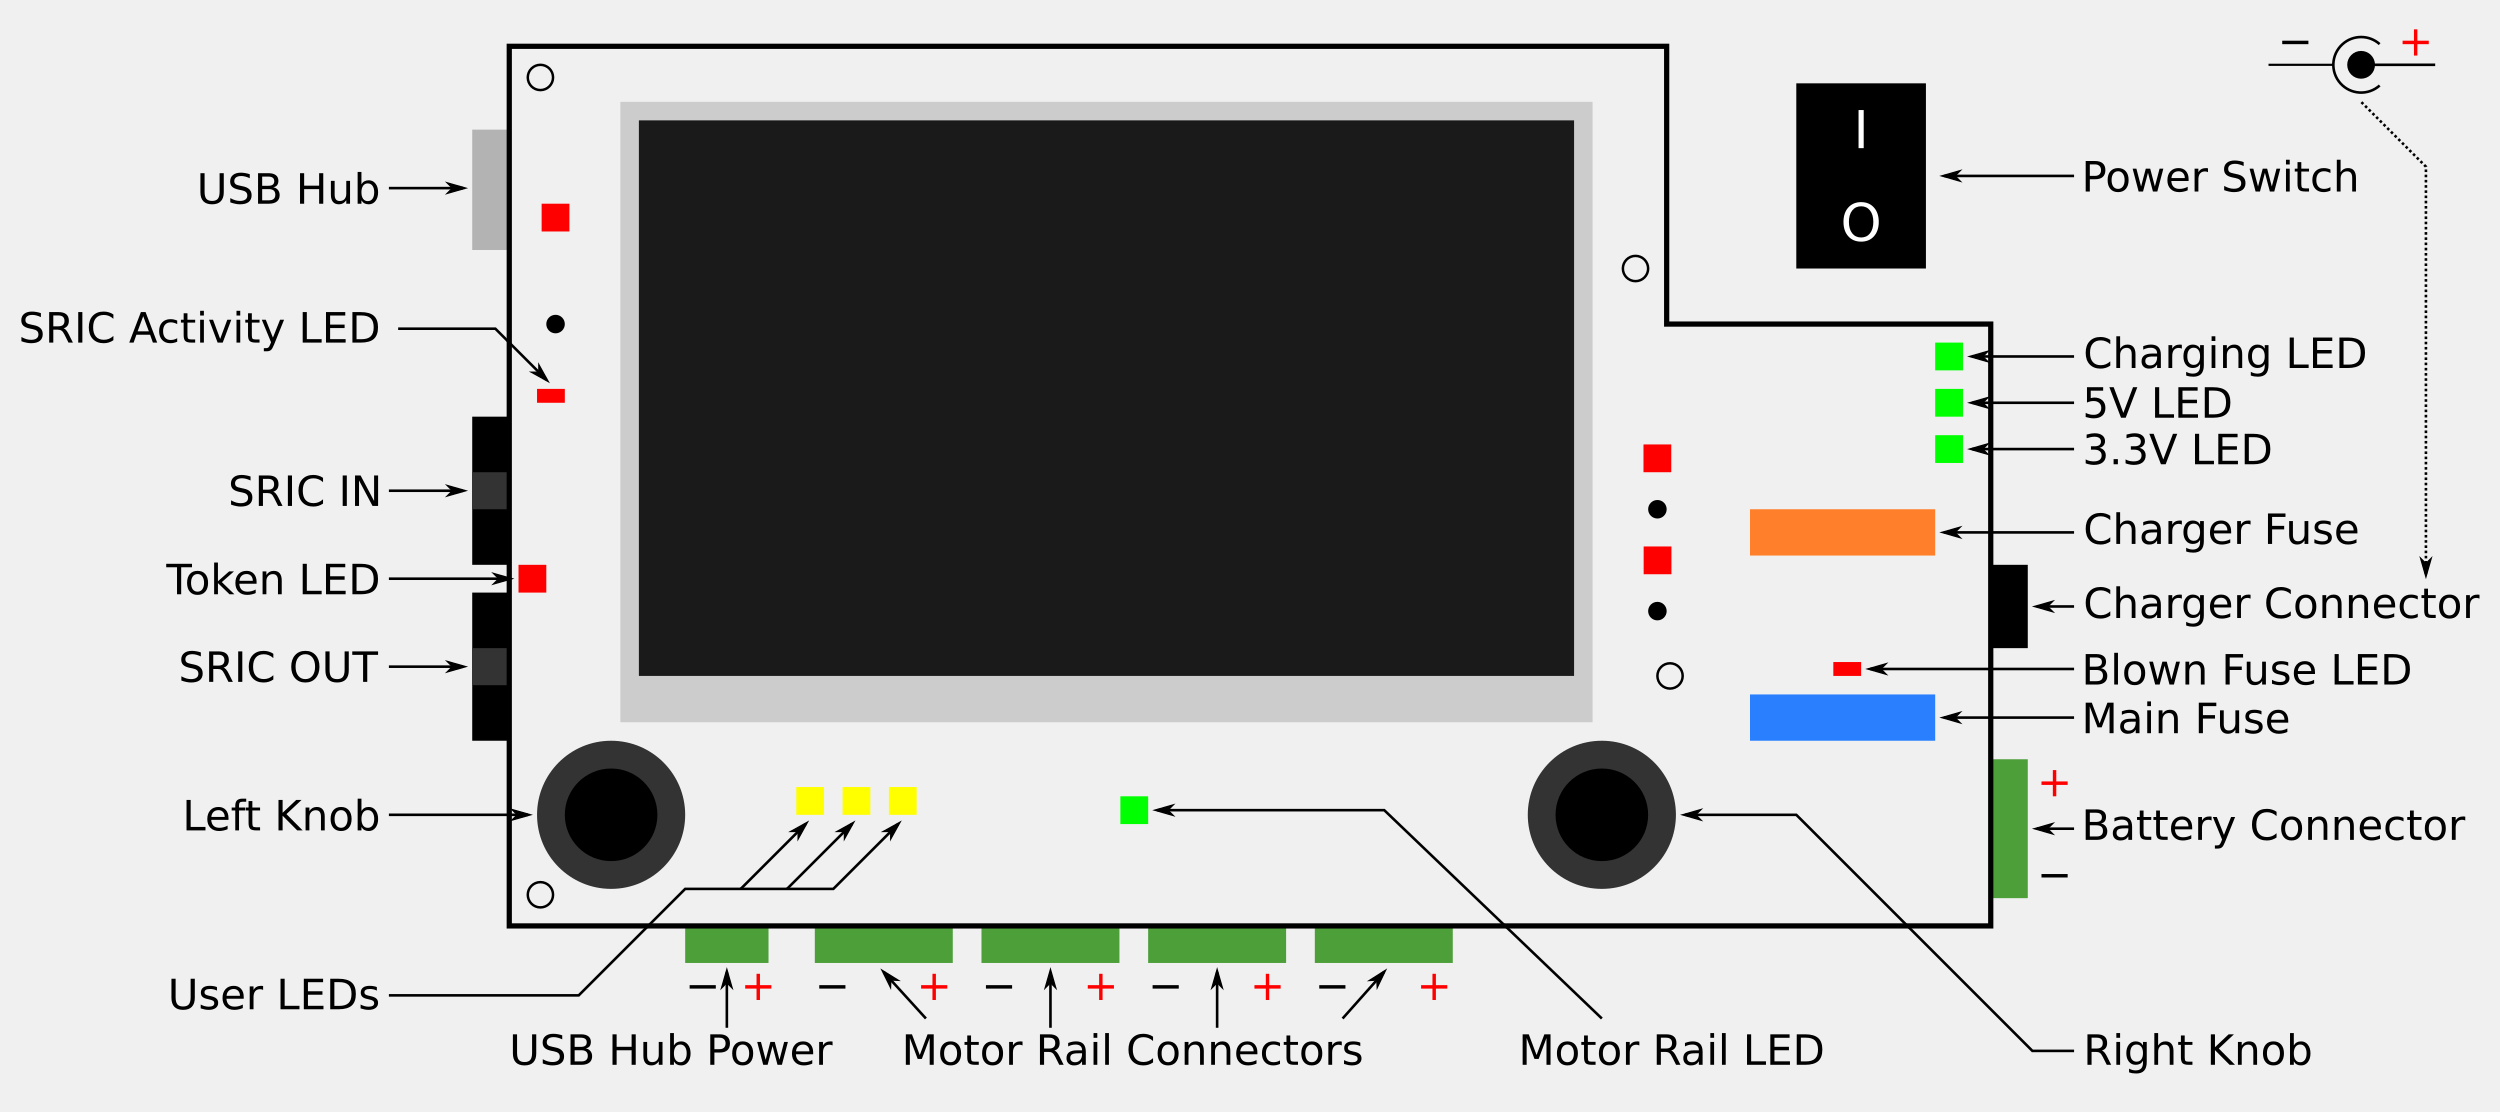
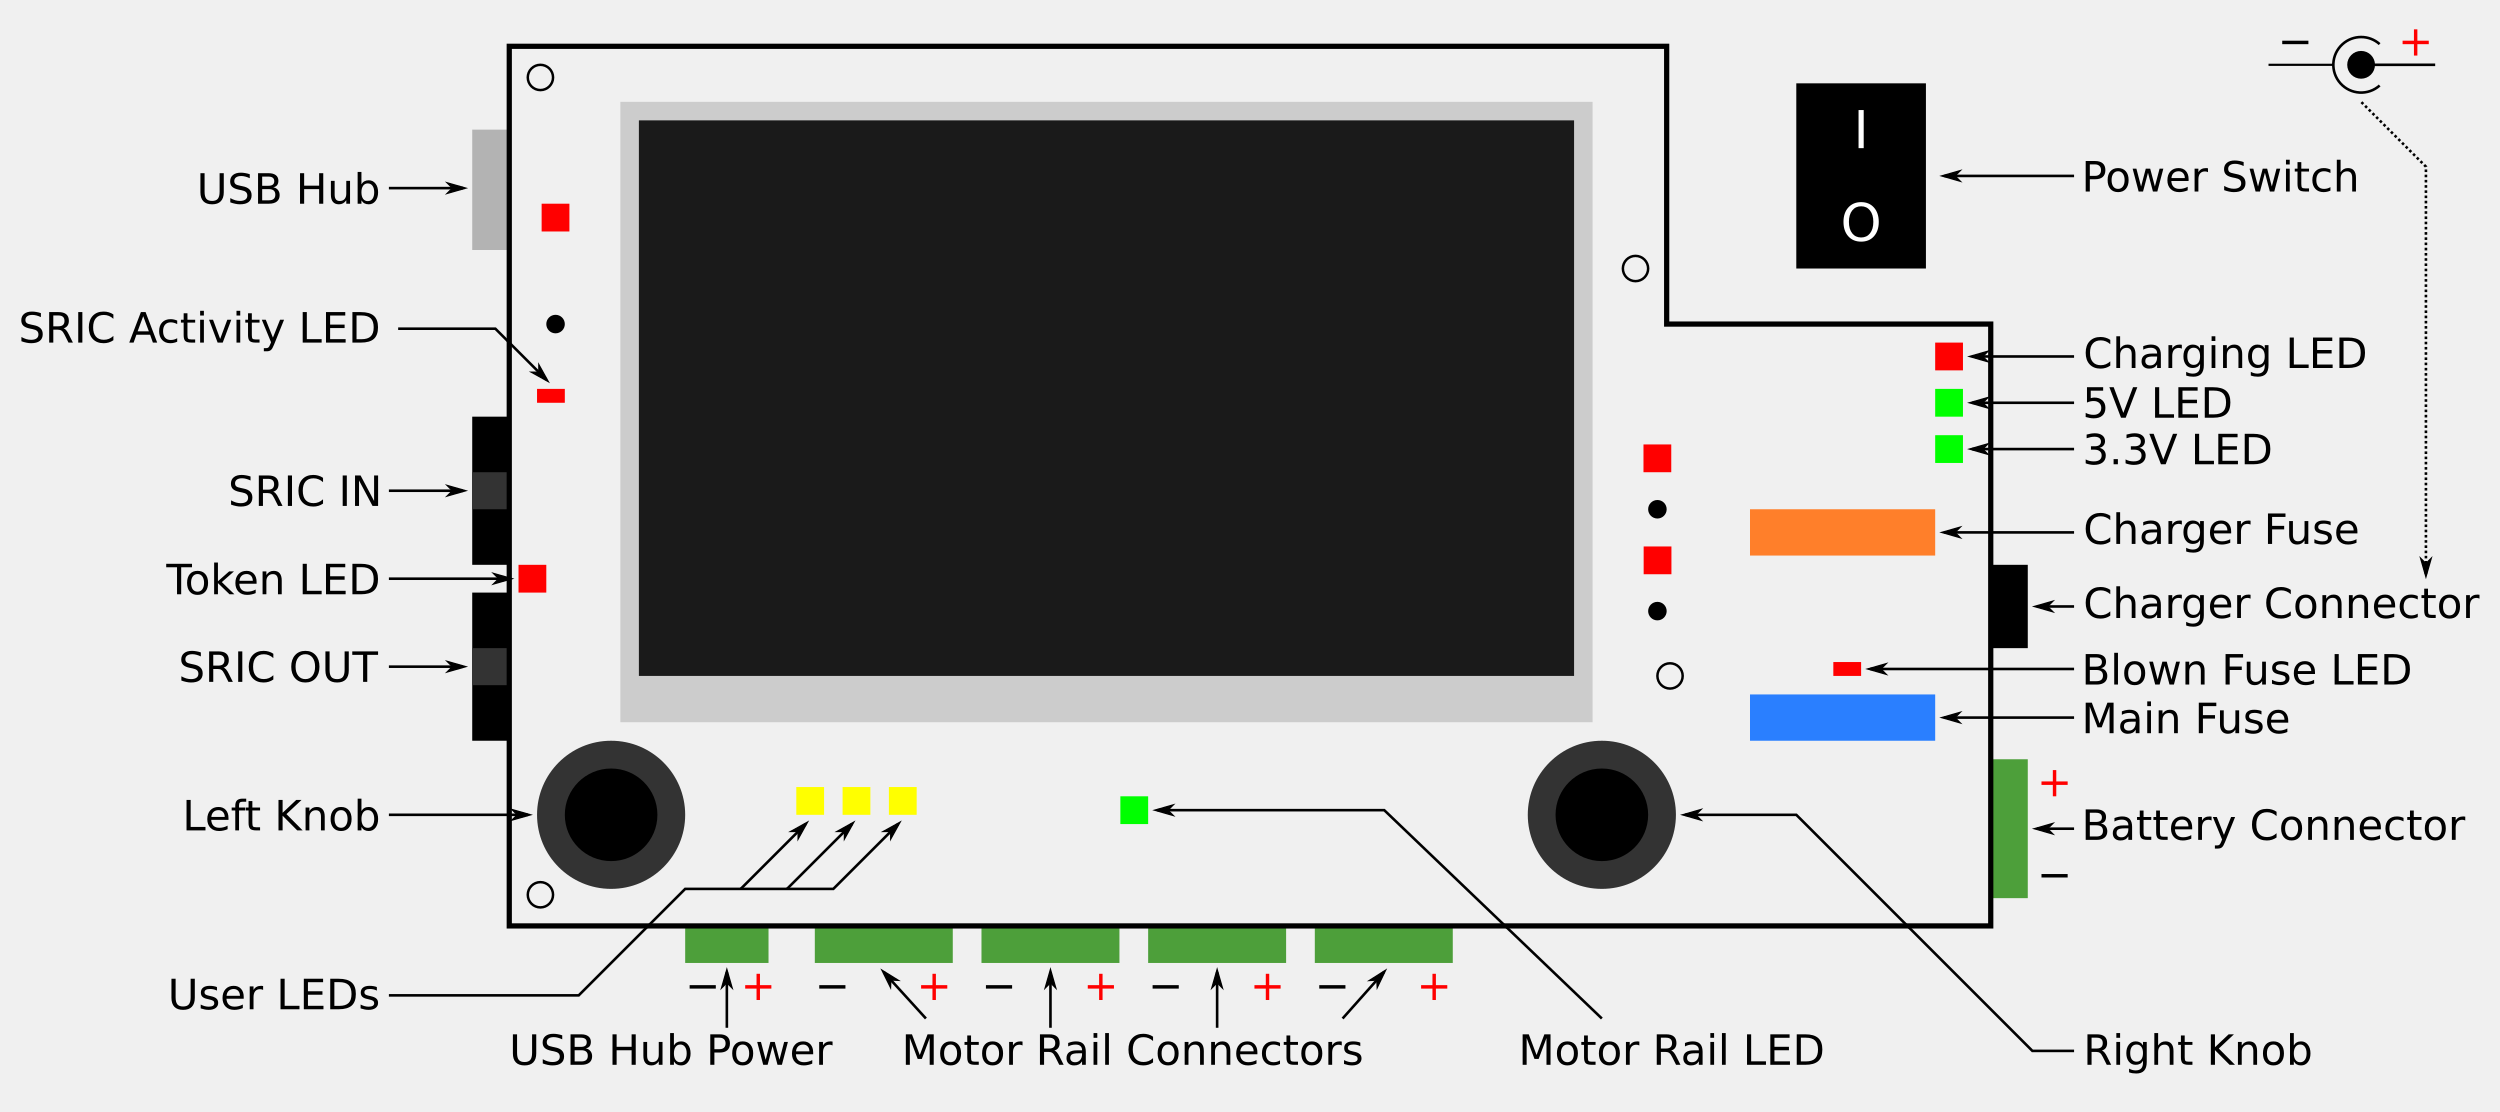
<svg xmlns="http://www.w3.org/2000/svg" width="956.693" height="425.197" id="svg2925" version="1.1">
  <defs id="defs2927">
    <marker orient="auto" refY="0" refX="0" id="Arrow1Mstart" style="overflow:visible">
      <path id="path4094" d="M 0,0 5,-5 -12.5,0 5,5 0,0 z" style="fill-rule:evenodd;stroke:#000000;stroke-width:1pt;marker-start:none" transform="matrix(0.4,0,0,0.4,4,0)" />
    </marker>
  </defs>
  <g id="layer1" transform="translate(0,-627.1653)">
    <g id="g4493" transform="translate(141.7323,513.7795)">
      <g id="g4931">
        <rect y="467.717" x="170.079" height="14.173" width="52.795" id="rect3631" style="fill:#4d9f3a;fill-opacity:1;stroke:none" />
        <rect style="fill:#4d9f3a;fill-opacity:1;stroke:none" id="rect4465" width="52.795" height="14.173" x="233.858" y="467.717" />
        <rect y="467.717" x="297.638" height="14.173" width="52.795" id="rect4467" style="fill:#4d9f3a;fill-opacity:1;stroke:none" />
        <rect style="fill:#4d9f3a;fill-opacity:1;stroke:none" id="rect4469" width="52.795" height="14.173" x="361.417" y="467.717" />
      </g>
      <rect y="467.717" x="120.472" height="14.173" width="31.89" id="rect4471" style="fill:#4d9f3a;fill-opacity:1;stroke:none" />
      <g transform="translate(7.086614,106.2992)" id="g4477">
        <rect style="fill:#000000;fill-opacity:1;stroke:none" id="rect4473" width="14.173" height="56.693" x="31.89" y="166.535" />
        <rect style="fill:#333333;fill-opacity:1;fill-rule:nonzero;stroke:none" id="rect4475" width="14.173" height="14.173" x="31.89" y="187.795" />
      </g>
      <g id="g4481" transform="translate(7.086615,173.622)">
        <rect y="166.535" x="31.89" height="56.693" width="14.173" id="rect4483" style="fill:#000000;fill-opacity:1;stroke:none" />
        <rect y="187.795" x="31.89" height="14.173" width="14.173" id="rect4485" style="fill:#333333;fill-opacity:1;fill-rule:nonzero;stroke:none" />
      </g>
      <rect y="162.992" x="38.976" height="46.063" width="14.173" id="rect4487" style="fill:#b3b3b3;fill-opacity:1;fill-rule:nonzero;stroke:none" />
      <rect style="fill:#4d9f3a;fill-opacity:1;stroke:none" id="rect4489" width="14.173" height="53.15" x="620.079" y="403.937" />
      <rect y="329.528" x="620.079" height="31.89" width="14.173" id="rect4491" style="fill:#000000;fill-opacity:1;fill-rule:nonzero;stroke:none" />
      <path id="rect2937" d="m 53.15,131.102 442.913,0 0,106.299 124.016,0 0,230.315 -566.929,0 0,-336.614 z" style="fill:none;stroke:#000000;stroke-width:2;stroke-linecap:butt;stroke-linejoin:miter;stroke-miterlimit:4;stroke-opacity:1;stroke-dashoffset:2.998" transform="translate(0,-2.6171874e-6)" />
      <path transform="matrix(0.957519,0,0,0.957519,-88.23516,57.63195)" d="m 165.16,89.182 c 0,2.789 -2.261,5.051 -5.051,5.051 -2.789,0 -5.051,-2.261 -5.051,-5.051 0,-2.789 2.261,-5.051 5.051,-5.051 2.789,0 5.051,2.261 5.051,5.051 z" id="path3714" style="fill:none;stroke:#000000;stroke-opacity:1" />
      <path style="fill:none;stroke:#000000;stroke-opacity:1" id="path4435" d="m 165.16,89.182 c 0,2.789 -2.261,5.051 -5.051,5.051 -2.789,0 -5.051,-2.261 -5.051,-5.051 0,-2.789 2.261,-5.051 5.051,-5.051 2.789,0 5.051,2.261 5.051,5.051 z" transform="matrix(0.957519,0,0,0.957519,-88.23516,370.4005)" />
      <path transform="matrix(0.957519,0,0,0.957519,330.8326,130.7485)" d="m 165.16,89.182 c 0,2.789 -2.261,5.051 -5.051,5.051 -2.789,0 -5.051,-2.261 -5.051,-5.051 0,-2.789 2.261,-5.051 5.051,-5.051 2.789,0 5.051,2.261 5.051,5.051 z" id="path4437" style="fill:none;stroke:#000000;stroke-opacity:1" />
      <path style="fill:none;stroke:#000000;stroke-opacity:1" id="path4439" d="m 165.16,89.182 c 0,2.789 -2.261,5.051 -5.051,5.051 -2.789,0 -5.051,-2.261 -5.051,-5.051 0,-2.789 2.261,-5.051 5.051,-5.051 2.789,0 5.051,2.261 5.051,5.051 z" transform="matrix(0.957519,0,0,0.957519,344.0483,286.654)" />
    </g>
    <g id="g4524" transform="translate(141.7323,513.7795)">
      <rect y="145.276" x="545.669" height="70.866" width="49.606" id="rect4514" style="fill:#000000;fill-opacity:1;fill-rule:nonzero;stroke:none" />
      <text id="text4516" y="170.079" x="567.523" style="font-size:20px;font-style:normal;font-variant:normal;font-weight:normal;font-stretch:normal;text-align:start;line-height:125%;writing-mode:lr-tb;text-anchor:start;fill:#ffffff;fill-opacity:1;stroke:none;font-family:DejaVu Sans;-inkscape-font-specification:DejaVu Sans" xml:space="preserve">
        <tspan y="170.079" x="567.523" id="tspan4518">I</tspan>
      </text>
      <text id="text4520" y="205.576" x="562.601" style="font-size:20px;font-style:normal;font-variant:normal;font-weight:normal;font-stretch:normal;text-align:start;line-height:125%;writing-mode:lr-tb;text-anchor:start;fill:#ffffff;fill-opacity:1;stroke:none;font-family:DejaVu Sans;-inkscape-font-specification:DejaVu Sans" xml:space="preserve">
        <tspan y="205.576" x="562.601" id="tspan4522">O</tspan>
      </text>
    </g>
    <g id="g4554" transform="translate(148.8189,517.3228)">
      <rect y="148.819" x="88.583" height="237.402" width="372.047" id="rect4531" style="fill:#cccccc;fill-opacity:1;fill-rule:nonzero;stroke:none" />
      <rect style="fill:#1a1a1a;fill-opacity:1;fill-rule:nonzero;stroke:none" id="rect4552" width="357.874" height="212.598" x="95.669" y="155.905" />
    </g>
    <g id="g4564" transform="translate(113.3858,513.7795)">
      <path transform="translate(7.086607,-14.17323)" d="m 141.732,439.37 c 0,15.655 -12.691,28.346 -28.346,28.346 -15.655,0 -28.346,-12.691 -28.346,-28.346 0,-15.655 12.691,-28.346 28.346,-28.346 15.655,0 28.346,12.691 28.346,28.346 z" id="path4560" style="fill:#333333;fill-opacity:1;fill-rule:nonzero;stroke:none" />
      <path style="fill:#000000;fill-opacity:1;fill-rule:nonzero;stroke:none" id="path4562" d="m 141.732,439.37 c 0,15.655 -12.691,28.346 -28.346,28.346 -15.655,0 -28.346,-12.691 -28.346,-28.346 0,-15.655 12.691,-28.346 28.346,-28.346 15.655,0 28.346,12.691 28.346,28.346 z" transform="matrix(0.625,0,0,0.625,49.6063,150.5905)" />
    </g>
    <g id="g4568" transform="translate(492.5197,513.7795)">
      <path style="fill:#333333;fill-opacity:1;fill-rule:nonzero;stroke:none" id="path4570" d="m 141.732,439.37 c 0,15.655 -12.691,28.346 -28.346,28.346 -15.655,0 -28.346,-12.691 -28.346,-28.346 0,-15.655 12.691,-28.346 28.346,-28.346 15.655,0 28.346,12.691 28.346,28.346 z" transform="translate(7.086607,-14.17323)" />
      <path transform="matrix(0.625,0,0,0.625,49.6063,150.5905)" d="m 141.732,439.37 c 0,15.655 -12.691,28.346 -28.346,28.346 -15.655,0 -28.346,-12.691 -28.346,-28.346 0,-15.655 12.691,-28.346 28.346,-28.346 15.655,0 28.346,12.691 28.346,28.346 z" id="path4572" style="fill:#000000;fill-opacity:1;fill-rule:nonzero;stroke:none" />
    </g>
    <rect style="fill:#2a7fff;fill-opacity:1;fill-rule:nonzero;stroke:none" id="rect4574" width="70.866" height="17.717" x="669.685" y="892.913" />
    <rect y="822.047" x="669.685" height="17.717" width="70.866" id="rect4576" style="fill:#ff7f2a;fill-opacity:1;fill-rule:nonzero;stroke:none" />
    <path style="fill:#000000;fill-opacity:1;fill-rule:nonzero;stroke:none" id="path4578" d="m 510.236,279.921 c 0,3.914 -3.173,7.087 -7.087,7.087 -3.914,0 -7.087,-3.173 -7.087,-7.087 0,-3.914 3.173,-7.087 7.087,-7.087 3.914,0 7.087,3.173 7.087,7.087 z" transform="matrix(0.5,0,0,0.5,382.6772,682.0866)" />
    <path transform="matrix(0.5,0,0,0.5,382.6772,721.063)" d="m 510.236,279.921 c 0,3.914 -3.173,7.087 -7.087,7.087 -3.914,0 -7.087,-3.173 -7.087,-7.087 0,-3.914 3.173,-7.087 7.087,-7.087 3.914,0 7.087,3.173 7.087,7.087 z" id="path4580" style="fill:#000000;fill-opacity:1;fill-rule:nonzero;stroke:none" />
    <path style="fill:#000000;fill-opacity:1;fill-rule:nonzero;stroke:none" id="path4582" d="m 510.236,279.921 c 0,3.914 -3.173,7.087 -7.087,7.087 -3.914,0 -7.087,-3.173 -7.087,-7.087 0,-3.914 3.173,-7.087 7.087,-7.087 3.914,0 7.087,3.173 7.087,7.087 z" transform="matrix(0.5,0,0,0.5,-38.97637,611.2205)" />
    <rect style="fill:#ffff00;fill-opacity:1;stroke:none" id="rect3694" width="10.63" height="10.63" x="304.724" y="928.346" />
    <rect y="928.346" x="322.441" height="10.63" width="10.63" id="rect4606" style="fill:#ffff00;fill-opacity:1;stroke:none" />
    <rect style="fill:#ffff00;fill-opacity:1;stroke:none" id="rect4608" width="10.63" height="10.63" x="340.158" y="928.346" />
    <rect style="fill:#00ff00;fill-opacity:1;stroke:none" id="rect3682" width="10.63" height="10.63" x="428.74" y="931.89" />
    <rect style="fill:#ff0000;fill-opacity:1;stroke:none" id="rect3696" width="10.63" height="10.63" x="198.425" y="843.307" />
    <rect y="-216.142" x="775.984" height="10.63" width="5.315" id="rect2921" style="fill:#ff0000;fill-opacity:1;stroke:none" transform="matrix(0,1,-1,0,0,0)" />
    <rect style="fill:#ff0000;fill-opacity:1;stroke:none" id="rect3696-0" width="10.63" height="10.63" x="207.269" y="705.118" />
    <rect style="fill:#ff0000;fill-opacity:1;stroke:none" id="rect3696-08" width="10.63" height="10.63" x="628.99" y="836.285" />
    <rect style="fill:#ff0000;fill-opacity:1;stroke:none" id="rect3696-4" width="10.63" height="10.63" x="628.923" y="797.244" />
-     <rect style="fill:#00ff00;fill-opacity:1;stroke:none" id="rect3682-8" width="10.63" height="10.63" x="740.551" y="758.268" />
+     <rect style="fill:#ff0000;fill-opacity:1;stroke:none" id="rect3682-8" width="10.63" height="10.63" x="740.551" y="758.268" />
    <rect style="fill:#00ff00;fill-opacity:1;stroke:none" id="rect3682-6" width="10.63" height="10.63" x="740.551" y="775.984" />
    <rect style="fill:#00ff00;fill-opacity:1;stroke:none" id="rect3682-0" width="10.63" height="10.63" x="740.551" y="793.701" />
    <rect transform="matrix(0,1,-1,0,0,0)" style="fill:#ff0000;fill-opacity:1;stroke:none" id="rect4756" width="5.315" height="10.63" x="880.512" y="-712.205" />
    <text xml:space="preserve" style="font-size:16px;font-style:normal;font-variant:normal;font-weight:normal;font-stretch:normal;text-align:start;line-height:125%;writing-mode:lr-tb;text-anchor:start;fill:#000000;fill-opacity:1;stroke:none;font-family:DejaVu Sans;-inkscape-font-specification:DejaVu Sans" x="796.572" y="700.453" id="text4758">
      <tspan id="tspan4760" x="796.572" y="700.453">Power Switch</tspan>
    </text>
    <text xml:space="preserve" style="font-size:16px;font-style:normal;font-variant:normal;font-weight:normal;font-stretch:normal;text-align:start;line-height:125%;writing-mode:lr-tb;text-anchor:start;fill:#000000;fill-opacity:1;stroke:none;font-family:DejaVu Sans;-inkscape-font-specification:DejaVu Sans" x="797.244" y="767.997" id="text4762">
      <tspan id="tspan4764" x="797.244" y="767.997">Charging LED</tspan>
    </text>
    <text xml:space="preserve" style="font-size:16px;font-style:normal;font-variant:normal;font-weight:normal;font-stretch:normal;text-align:start;line-height:125%;writing-mode:lr-tb;text-anchor:start;fill:#000000;fill-opacity:1;stroke:none;font-family:DejaVu Sans;-inkscape-font-specification:DejaVu Sans" x="796.908" y="787.018" id="text4766">
      <tspan id="tspan4768" x="796.908" y="787.018">5V LED</tspan>
    </text>
    <text xml:space="preserve" style="font-size:16px;font-style:normal;font-variant:normal;font-weight:normal;font-stretch:normal;text-align:start;line-height:125%;writing-mode:lr-tb;text-anchor:start;fill:#000000;fill-opacity:1;stroke:none;font-family:DejaVu Sans;-inkscape-font-specification:DejaVu Sans" x="796.924" y="804.84" id="text4770">
      <tspan id="tspan4772" x="796.924" y="804.84">3.3V LED</tspan>
    </text>
    <text xml:space="preserve" style="font-size:16px;font-style:normal;font-variant:normal;font-weight:normal;font-stretch:normal;text-align:start;line-height:125%;writing-mode:lr-tb;text-anchor:start;fill:#000000;fill-opacity:1;stroke:none;font-family:DejaVu Sans;-inkscape-font-specification:DejaVu Sans" x="797.244" y="835.32" id="text4774">
      <tspan id="tspan4776" x="797.244" y="835.32">Charger Fuse</tspan>
    </text>
    <text xml:space="preserve" style="font-size:16px;font-style:normal;font-variant:normal;font-weight:normal;font-stretch:normal;text-align:start;line-height:125%;writing-mode:lr-tb;text-anchor:start;fill:#000000;fill-opacity:1;stroke:none;font-family:DejaVu Sans;-inkscape-font-specification:DejaVu Sans" x="797.244" y="863.666" id="text4778">
      <tspan id="tspan4780" x="797.244" y="863.666">Charger Connector</tspan>
    </text>
    <text xml:space="preserve" style="font-size:16px;font-style:normal;font-variant:normal;font-weight:normal;font-stretch:normal;text-align:start;line-height:125%;writing-mode:lr-tb;text-anchor:start;fill:#000000;fill-opacity:1;stroke:none;font-family:DejaVu Sans;-inkscape-font-specification:DejaVu Sans" x="796.572" y="889.134" id="text4782">
      <tspan id="tspan4784" x="796.572" y="889.134">Blown Fuse LED</tspan>
    </text>
    <text xml:space="preserve" style="font-size:16px;font-style:normal;font-variant:normal;font-weight:normal;font-stretch:normal;text-align:start;line-height:125%;writing-mode:lr-tb;text-anchor:start;fill:#000000;fill-opacity:1;stroke:none;font-family:DejaVu Sans;-inkscape-font-specification:DejaVu Sans" x="796.572" y="907.737" id="text4786">
      <tspan id="tspan4788" x="796.572" y="907.737">Main Fuse</tspan>
    </text>
    <text xml:space="preserve" style="font-size:16px;font-style:normal;font-variant:normal;font-weight:normal;font-stretch:normal;text-align:start;line-height:125%;writing-mode:lr-tb;text-anchor:start;fill:#000000;fill-opacity:1;stroke:none;font-family:DejaVu Sans;-inkscape-font-specification:DejaVu Sans" x="796.572" y="948.565" id="text4790">
      <tspan id="tspan4792" x="796.572" y="948.565">Battery Connector</tspan>
    </text>
    <text xml:space="preserve" style="font-size:16px;font-style:normal;font-variant:normal;font-weight:normal;font-stretch:normal;text-align:start;line-height:125%;writing-mode:lr-tb;text-anchor:start;fill:#000000;fill-opacity:1;stroke:none;font-family:DejaVu Sans;-inkscape-font-specification:DejaVu Sans" x="345.065" y="1034.646" id="text4794">
      <tspan id="tspan4796" x="345.065" y="1034.646">Motor Rail Connectors</tspan>
    </text>
    <text xml:space="preserve" style="font-size:16px;font-style:normal;font-variant:normal;font-weight:normal;font-stretch:normal;text-align:start;line-height:125%;writing-mode:lr-tb;text-anchor:start;fill:#000000;fill-opacity:1;stroke:none;font-family:DejaVu Sans;-inkscape-font-specification:DejaVu Sans" x="194.882" y="1034.646" id="text4798">
      <tspan id="tspan4800" x="194.882" y="1034.646">USB Hub Power</tspan>
    </text>
    <text xml:space="preserve" style="font-size:16px;font-style:normal;font-variant:normal;font-weight:normal;font-stretch:normal;text-align:start;line-height:125%;writing-mode:lr-tb;text-anchor:start;fill:#000000;fill-opacity:1;stroke:none;font-family:DejaVu Sans;-inkscape-font-specification:DejaVu Sans" x="68.298" y="888.108" id="text4802">
      <tspan id="tspan4804" x="68.298" y="888.108">SRIC OUT</tspan>
    </text>
    <text xml:space="preserve" style="font-size:16px;font-style:normal;font-variant:normal;font-weight:normal;font-stretch:normal;text-align:start;line-height:125%;writing-mode:lr-tb;text-anchor:start;fill:#000000;fill-opacity:1;stroke:none;font-family:DejaVu Sans;-inkscape-font-specification:DejaVu Sans" x="87.313" y="820.785" id="text4806">
      <tspan id="tspan4808" x="87.313" y="820.785">SRIC IN</tspan>
    </text>
    <text xml:space="preserve" style="font-size:16px;font-style:normal;font-variant:normal;font-weight:normal;font-stretch:normal;text-align:start;line-height:125%;writing-mode:lr-tb;text-anchor:start;fill:#000000;fill-opacity:1;stroke:none;font-family:DejaVu Sans;-inkscape-font-specification:DejaVu Sans" x="75.305" y="705.118" id="text4810">
      <tspan id="tspan4812" x="75.305" y="705.118">USB Hub</tspan>
    </text>
    <text xml:space="preserve" style="font-size:16px;font-style:normal;font-variant:normal;font-weight:normal;font-stretch:normal;text-align:start;line-height:125%;writing-mode:lr-tb;text-anchor:start;fill:#000000;fill-opacity:1;stroke:none;font-family:DejaVu Sans;-inkscape-font-specification:DejaVu Sans" x="63.649" y="854.587" id="text4814">
      <tspan id="tspan4816" x="63.649" y="854.587">Token LED</tspan>
    </text>
    <text xml:space="preserve" style="font-size:16px;font-style:normal;font-variant:normal;font-weight:normal;font-stretch:normal;text-align:start;line-height:125%;writing-mode:lr-tb;text-anchor:start;fill:#000000;fill-opacity:1;stroke:none;font-family:DejaVu Sans;-inkscape-font-specification:DejaVu Sans" x="7.087" y="758.268" id="text4818">
      <tspan id="tspan4820" x="7.087" y="758.268">SRIC Activity LED</tspan>
    </text>
    <text xml:space="preserve" style="font-size:16px;font-style:normal;font-variant:normal;font-weight:normal;font-stretch:normal;text-align:start;line-height:125%;writing-mode:lr-tb;text-anchor:start;fill:#000000;fill-opacity:1;stroke:none;font-family:DejaVu Sans;-inkscape-font-specification:DejaVu Sans" x="64.219" y="1013.386" id="text4822">
      <tspan id="tspan4824" x="64.219" y="1013.386">User LEDs</tspan>
    </text>
    <text xml:space="preserve" style="font-size:16px;font-style:normal;font-variant:normal;font-weight:normal;font-stretch:normal;text-align:start;line-height:125%;writing-mode:lr-tb;text-anchor:start;fill:#000000;fill-opacity:1;stroke:none;font-family:DejaVu Sans;-inkscape-font-specification:DejaVu Sans" x="581.102" y="1034.646" id="text4826">
      <tspan id="tspan4828" x="581.102" y="1034.646">Motor Rail LED</tspan>
    </text>
    <text xml:space="preserve" style="font-size:16px;font-style:normal;font-variant:normal;font-weight:normal;font-stretch:normal;text-align:start;line-height:125%;writing-mode:lr-tb;text-anchor:start;fill:#000000;fill-opacity:1;stroke:none;font-family:DejaVu Sans;-inkscape-font-specification:DejaVu Sans" x="69.805" y="944.941" id="text4830">
      <tspan id="tspan4832" x="69.805" y="944.941">Left Knob</tspan>
    </text>
    <text xml:space="preserve" style="font-size:16px;font-style:normal;font-variant:normal;font-weight:normal;font-stretch:normal;text-align:start;line-height:125%;writing-mode:lr-tb;text-anchor:start;fill:#000000;fill-opacity:1;stroke:none;font-family:DejaVu Sans;-inkscape-font-specification:DejaVu Sans" x="797.244" y="1034.646" id="text4834">
      <tspan id="tspan4836" x="797.244" y="1034.646">Right Knob</tspan>
    </text>
    <path style="fill:none;stroke:#000000;stroke-width:1px;stroke-linecap:butt;stroke-linejoin:miter;stroke-opacity:1;marker-start:url(#Arrow1Mstart)" d="m 744.094,694.488 49.606,0" id="path6088" />
    <path id="path4871" d="m 754.724,763.583 38.976,0" style="fill:none;stroke:#000000;stroke-width:1px;stroke-linecap:butt;stroke-linejoin:miter;stroke-opacity:1;marker-start:url(#Arrow1Mstart)" />
    <path style="fill:none;stroke:#000000;stroke-width:1px;stroke-linecap:butt;stroke-linejoin:miter;stroke-opacity:1;marker-start:url(#Arrow1Mstart)" d="m 754.724,781.299 38.976,0" id="path4875" />
    <path id="path4879" d="m 754.724,799.016 38.976,0" style="fill:none;stroke:#000000;stroke-width:1px;stroke-linecap:butt;stroke-linejoin:miter;stroke-opacity:1;marker-start:url(#Arrow1Mstart)" />
    <path style="fill:none;stroke:#000000;stroke-width:1px;stroke-linecap:butt;stroke-linejoin:miter;stroke-opacity:1;marker-start:url(#Arrow1Mstart)" d="m 744.094,830.906 49.606,0" id="path4883" />
    <path style="fill:none;stroke:#000000;stroke-width:1px;stroke-linecap:butt;stroke-linejoin:miter;stroke-opacity:1;marker-start:url(#Arrow1Mstart)" d="m 779.528,859.252 14.173,0" id="path4887" />
    <path id="path4891" d="m 715.748,883.169 77.953,0" style="fill:none;stroke:#000000;stroke-width:1px;stroke-linecap:butt;stroke-linejoin:miter;stroke-opacity:1;marker-start:url(#Arrow1Mstart)" />
    <path style="fill:none;stroke:#000000;stroke-width:1px;stroke-linecap:butt;stroke-linejoin:miter;stroke-opacity:1;marker-start:url(#Arrow1Mstart)" d="m 744.094,901.772 49.606,0" id="path4895" />
    <path id="path4899" d="m 779.528,944.291 14.173,0" style="fill:none;stroke:#000000;stroke-width:1px;stroke-linecap:butt;stroke-linejoin:miter;stroke-opacity:1;marker-start:url(#Arrow1Mstart)" />
    <path id="path4903" d="m 177.165,699.153 -28.346,0" style="fill:none;stroke:#000000;stroke-width:1px;stroke-linecap:butt;stroke-linejoin:miter;stroke-opacity:1;marker-start:url(#Arrow1Mstart)" />
    <path style="fill:none;stroke:#000000;stroke-width:1px;stroke-linecap:butt;stroke-linejoin:miter;stroke-opacity:1;marker-start:url(#Arrow1Mstart)" d="m 209.055,772.441 -19.488,-19.488 -37.205,0" id="path4907" />
    <path style="fill:none;stroke:#000000;stroke-width:1px;stroke-linecap:butt;stroke-linejoin:miter;stroke-opacity:1;marker-start:url(#Arrow1Mstart)" d="m 177.165,814.961 -28.346,0" id="path4911" />
    <path id="path4915" d="m 177.165,882.283 -28.346,0" style="fill:none;stroke:#000000;stroke-width:1px;stroke-linecap:butt;stroke-linejoin:miter;stroke-opacity:1;marker-start:url(#Arrow1Mstart)" />
    <path style="fill:none;stroke:#000000;stroke-width:1px;stroke-linecap:butt;stroke-linejoin:miter;stroke-opacity:1;marker-start:url(#Arrow1Mstart)" d="m 194.882,848.622 -46.063,0" id="path4919" />
    <path id="path4923" d="m 201.969,938.976 -53.15,0" style="fill:none;stroke:#000000;stroke-width:1px;stroke-linecap:butt;stroke-linejoin:miter;stroke-opacity:1;marker-start:url(#Arrow1Mstart)" />
    <path style="fill:none;stroke:#000000;stroke-width:1px;stroke-linecap:butt;stroke-linejoin:miter;stroke-opacity:1;marker-start:url(#Arrow1Mstart)" d="m 278.15,999.213 0,21.26" id="path4927" />
    <path id="path4937" d="m 338.209,999.213 16.122,17.717" style="fill:none;stroke:#000000;stroke-width:1px;stroke-linecap:butt;stroke-linejoin:miter;stroke-opacity:1;marker-start:url(#Arrow1Mstart)" />
    <path style="fill:none;stroke:#000000;stroke-width:1px;stroke-linecap:butt;stroke-linejoin:miter;stroke-opacity:1;marker-start:url(#Arrow1Mstart)" d="m 401.988,999.213 0,21.26" id="path4941" />
    <path id="path4945" d="m 465.768,999.213 0,21.26" style="fill:none;stroke:#000000;stroke-width:1px;stroke-linecap:butt;stroke-linejoin:miter;stroke-opacity:1;marker-start:url(#Arrow1Mstart)" />
    <path style="fill:none;stroke:#000000;stroke-width:1px;stroke-linecap:butt;stroke-linejoin:miter;stroke-opacity:1;marker-start:url(#Arrow1Mstart)" d="m 529.547,999.213 -15.768,17.717" id="path4949" />
    <path id="path4953" d="m 442.913,937.205 86.811,0 83.268,79.724" style="fill:none;stroke:#000000;stroke-width:1px;stroke-linecap:butt;stroke-linejoin:miter;stroke-opacity:1;marker-start:url(#Arrow1Mstart)" />
    <path id="path4957" d="m 644.882,938.976 42.52,0 90.354,90.354 15.945,0" style="fill:none;stroke:#000000;stroke-width:1px;stroke-linecap:butt;stroke-linejoin:miter;stroke-opacity:1;marker-start:url(#Arrow1Mstart)" />
    <path id="path4961" d="m 343.701,942.52 -24.803,24.803 -56.693,0 -40.748,40.748 -72.638,0" style="fill:none;stroke:#000000;stroke-width:1px;stroke-linecap:butt;stroke-linejoin:miter;stroke-opacity:1;marker-start:url(#Arrow1Mstart)" />
    <path id="path4965" d="M 325.984,942.52 301.181,967.323" style="fill:none;stroke:#000000;stroke-width:1px;stroke-linecap:butt;stroke-linejoin:miter;stroke-opacity:1;marker-start:url(#Arrow1Mstart)" />
    <path style="fill:none;stroke:#000000;stroke-width:1px;stroke-linecap:butt;stroke-linejoin:miter;stroke-opacity:1;marker-start:url(#Arrow1Mstart)" d="m 308.268,942.52 -24.803,24.803" id="path4969" />
    <g id="g3020">
      <text id="text2972" y="1009.842" x="311.811" style="font-size:16px;font-style:normal;font-weight:normal;fill:#000000;fill-opacity:1;stroke:none;font-family:Bitstream Vera Sans" xml:space="preserve">
        <tspan y="1009.842" x="311.811" id="tspan2974">−</tspan>
      </text>
      <text xml:space="preserve" style="font-size:16px;font-style:normal;font-weight:normal;fill:#ff0000;fill-opacity:1;stroke:none;font-family:Bitstream Vera Sans" x="350.787" y="1009.842" id="text2976">
        <tspan id="tspan2980" x="350.787" y="1009.842">+</tspan>
      </text>
    </g>
    <g id="g3026" transform="translate(63.77952,-2.5957339e-5)">
      <text xml:space="preserve" style="font-size:16px;font-style:normal;font-weight:normal;fill:#000000;fill-opacity:1;stroke:none;font-family:Bitstream Vera Sans" x="311.811" y="1009.842" id="text3028">
        <tspan id="tspan3030" x="311.811" y="1009.842">−</tspan>
      </text>
      <text id="text3032" y="1009.842" x="350.787" style="font-size:16px;font-style:normal;font-weight:normal;fill:#ff0000;fill-opacity:1;stroke:none;font-family:Bitstream Vera Sans" xml:space="preserve">
        <tspan y="1009.842" x="350.787" id="tspan3034">+</tspan>
      </text>
    </g>
    <g transform="translate(127.559,-2.5957339e-5)" id="g3036">
      <text id="text3038" y="1009.842" x="311.811" style="font-size:16px;font-style:normal;font-weight:normal;fill:#000000;fill-opacity:1;stroke:none;font-family:Bitstream Vera Sans" xml:space="preserve">
        <tspan y="1009.842" x="311.811" id="tspan3040">−</tspan>
      </text>
      <text xml:space="preserve" style="font-size:16px;font-style:normal;font-weight:normal;fill:#ff0000;fill-opacity:1;stroke:none;font-family:Bitstream Vera Sans" x="350.787" y="1009.842" id="text3042">
        <tspan id="tspan3044" x="350.787" y="1009.842">+</tspan>
      </text>
    </g>
    <g id="g3046" transform="translate(191.3386,-2.5957339e-5)">
      <text xml:space="preserve" style="font-size:16px;font-style:normal;font-weight:normal;fill:#000000;fill-opacity:1;stroke:none;font-family:Bitstream Vera Sans" x="311.811" y="1009.842" id="text3048">
        <tspan id="tspan3050" x="311.811" y="1009.842">−</tspan>
      </text>
      <text id="text3052" y="1009.842" x="350.787" style="font-size:16px;font-style:normal;font-weight:normal;fill:#ff0000;fill-opacity:1;stroke:none;font-family:Bitstream Vera Sans" xml:space="preserve">
        <tspan y="1009.842" x="350.787" id="tspan3054">+</tspan>
      </text>
    </g>
    <g id="g3070">
      <text id="text3058" y="967.323" x="779.528" style="font-size:16px;font-style:normal;font-weight:normal;fill:#000000;fill-opacity:1;stroke:none;font-family:Bitstream Vera Sans" xml:space="preserve">
        <tspan y="967.323" x="779.528" id="tspan3060">−</tspan>
      </text>
      <text xml:space="preserve" style="font-size:16px;font-style:normal;font-weight:normal;fill:#ff0000;fill-opacity:1;stroke:none;font-family:Bitstream Vera Sans" x="779.528" y="931.89" id="text3062">
        <tspan id="tspan3064" x="779.528" y="931.89">+</tspan>
      </text>
    </g>
    <g id="g3076" transform="translate(-49.60631,-3.543333)">
      <text xml:space="preserve" style="font-size:16px;font-style:normal;font-weight:normal;fill:#000000;fill-opacity:1;stroke:none;font-family:Bitstream Vera Sans" x="311.811" y="1013.386" id="text3078">
        <tspan id="tspan3080" x="311.811" y="1013.386">−</tspan>
      </text>
      <text id="text3082" y="1013.386" x="333.071" style="font-size:16px;font-style:normal;font-weight:normal;fill:#ff0000;fill-opacity:1;stroke:none;font-family:Bitstream Vera Sans" xml:space="preserve">
        <tspan y="1013.386" x="333.071" id="tspan3084">+</tspan>
      </text>
    </g>
    <g id="g3108" transform="translate(7.086619,6.8654901e-6)">
      <path id="path3086" d="m 861.024,651.968 24.803,0" style="fill:none;stroke:#000000;stroke-width:0.837px;stroke-linecap:butt;stroke-linejoin:miter;stroke-opacity:1" />
      <path transform="translate(-17.71653,627.1653)" d="m 921.268,32.719 c -4.372,3.918 -11.092,3.55 -15.011,-0.822 -3.918,-4.372 -3.55,-11.092 0.822,-15.011 4.034,-3.615 10.141,-3.619 14.179,-0.009" id="path3088" style="fill:none;stroke:#000000;stroke-width:1;stroke-linecap:butt;stroke-miterlimit:4;stroke-opacity:1;stroke-dasharray:none" />
-       <path transform="matrix(0.5000001,0,0,0.5,444.6849,636.0236)" d="m 914.173,31.89 a 10.63,10.63 0 1 1 -21.26,0 10.63,10.63 0 1 1 21.26,0 z" id="path3090" style="fill:#000000;stroke:none" />
+       <path transform="matrix(0.5000001,0,0,0.5,444.6849,636.0236)" d="m 914.173,31.89 c 0,5.871 -4.759,10.63 -10.63,10.63 -5.871,0 -10.63,-4.759 -10.63,-10.63 0,-5.871 4.759,-10.63 10.63,-10.63 5.871,0 10.63,4.759 10.63,10.63 z" id="path3090" style="fill:#000000;stroke:none" />
      <path id="path3092" d="m 900,651.968 24.803,0" style="fill:none;stroke:#000000;stroke-width:1;stroke-linecap:butt;stroke-linejoin:miter;stroke-opacity:1;stroke-miterlimit:4;stroke-dasharray:none" />
      <text xml:space="preserve" style="font-size:16px;font-style:normal;font-weight:normal;fill:#000000;fill-opacity:1;stroke:none;font-family:Bitstream Vera Sans" x="864.567" y="648.425" id="text3096">
        <tspan id="tspan3098" x="864.567" y="648.425">−</tspan>
      </text>
      <text id="text3100" y="648.425" x="910.63" style="font-size:16px;font-style:normal;font-weight:normal;fill:#ff0000;fill-opacity:1;stroke:none;font-family:Bitstream Vera Sans" xml:space="preserve">
        <tspan y="648.425" x="910.63" id="tspan3102">+</tspan>
      </text>
    </g>
    <path id="path3118" d="m 928.346,846.85 0,-155.906 -24.803,-24.803" style="fill:none;stroke:#000000;stroke-width:0.999;stroke-linecap:butt;stroke-linejoin:miter;stroke-opacity:1;marker-start:url(#Arrow1Mstart);stroke-miterlimit:4;stroke-dasharray:0.999,0.999;stroke-dashoffset:0" />
  </g>
</svg>
